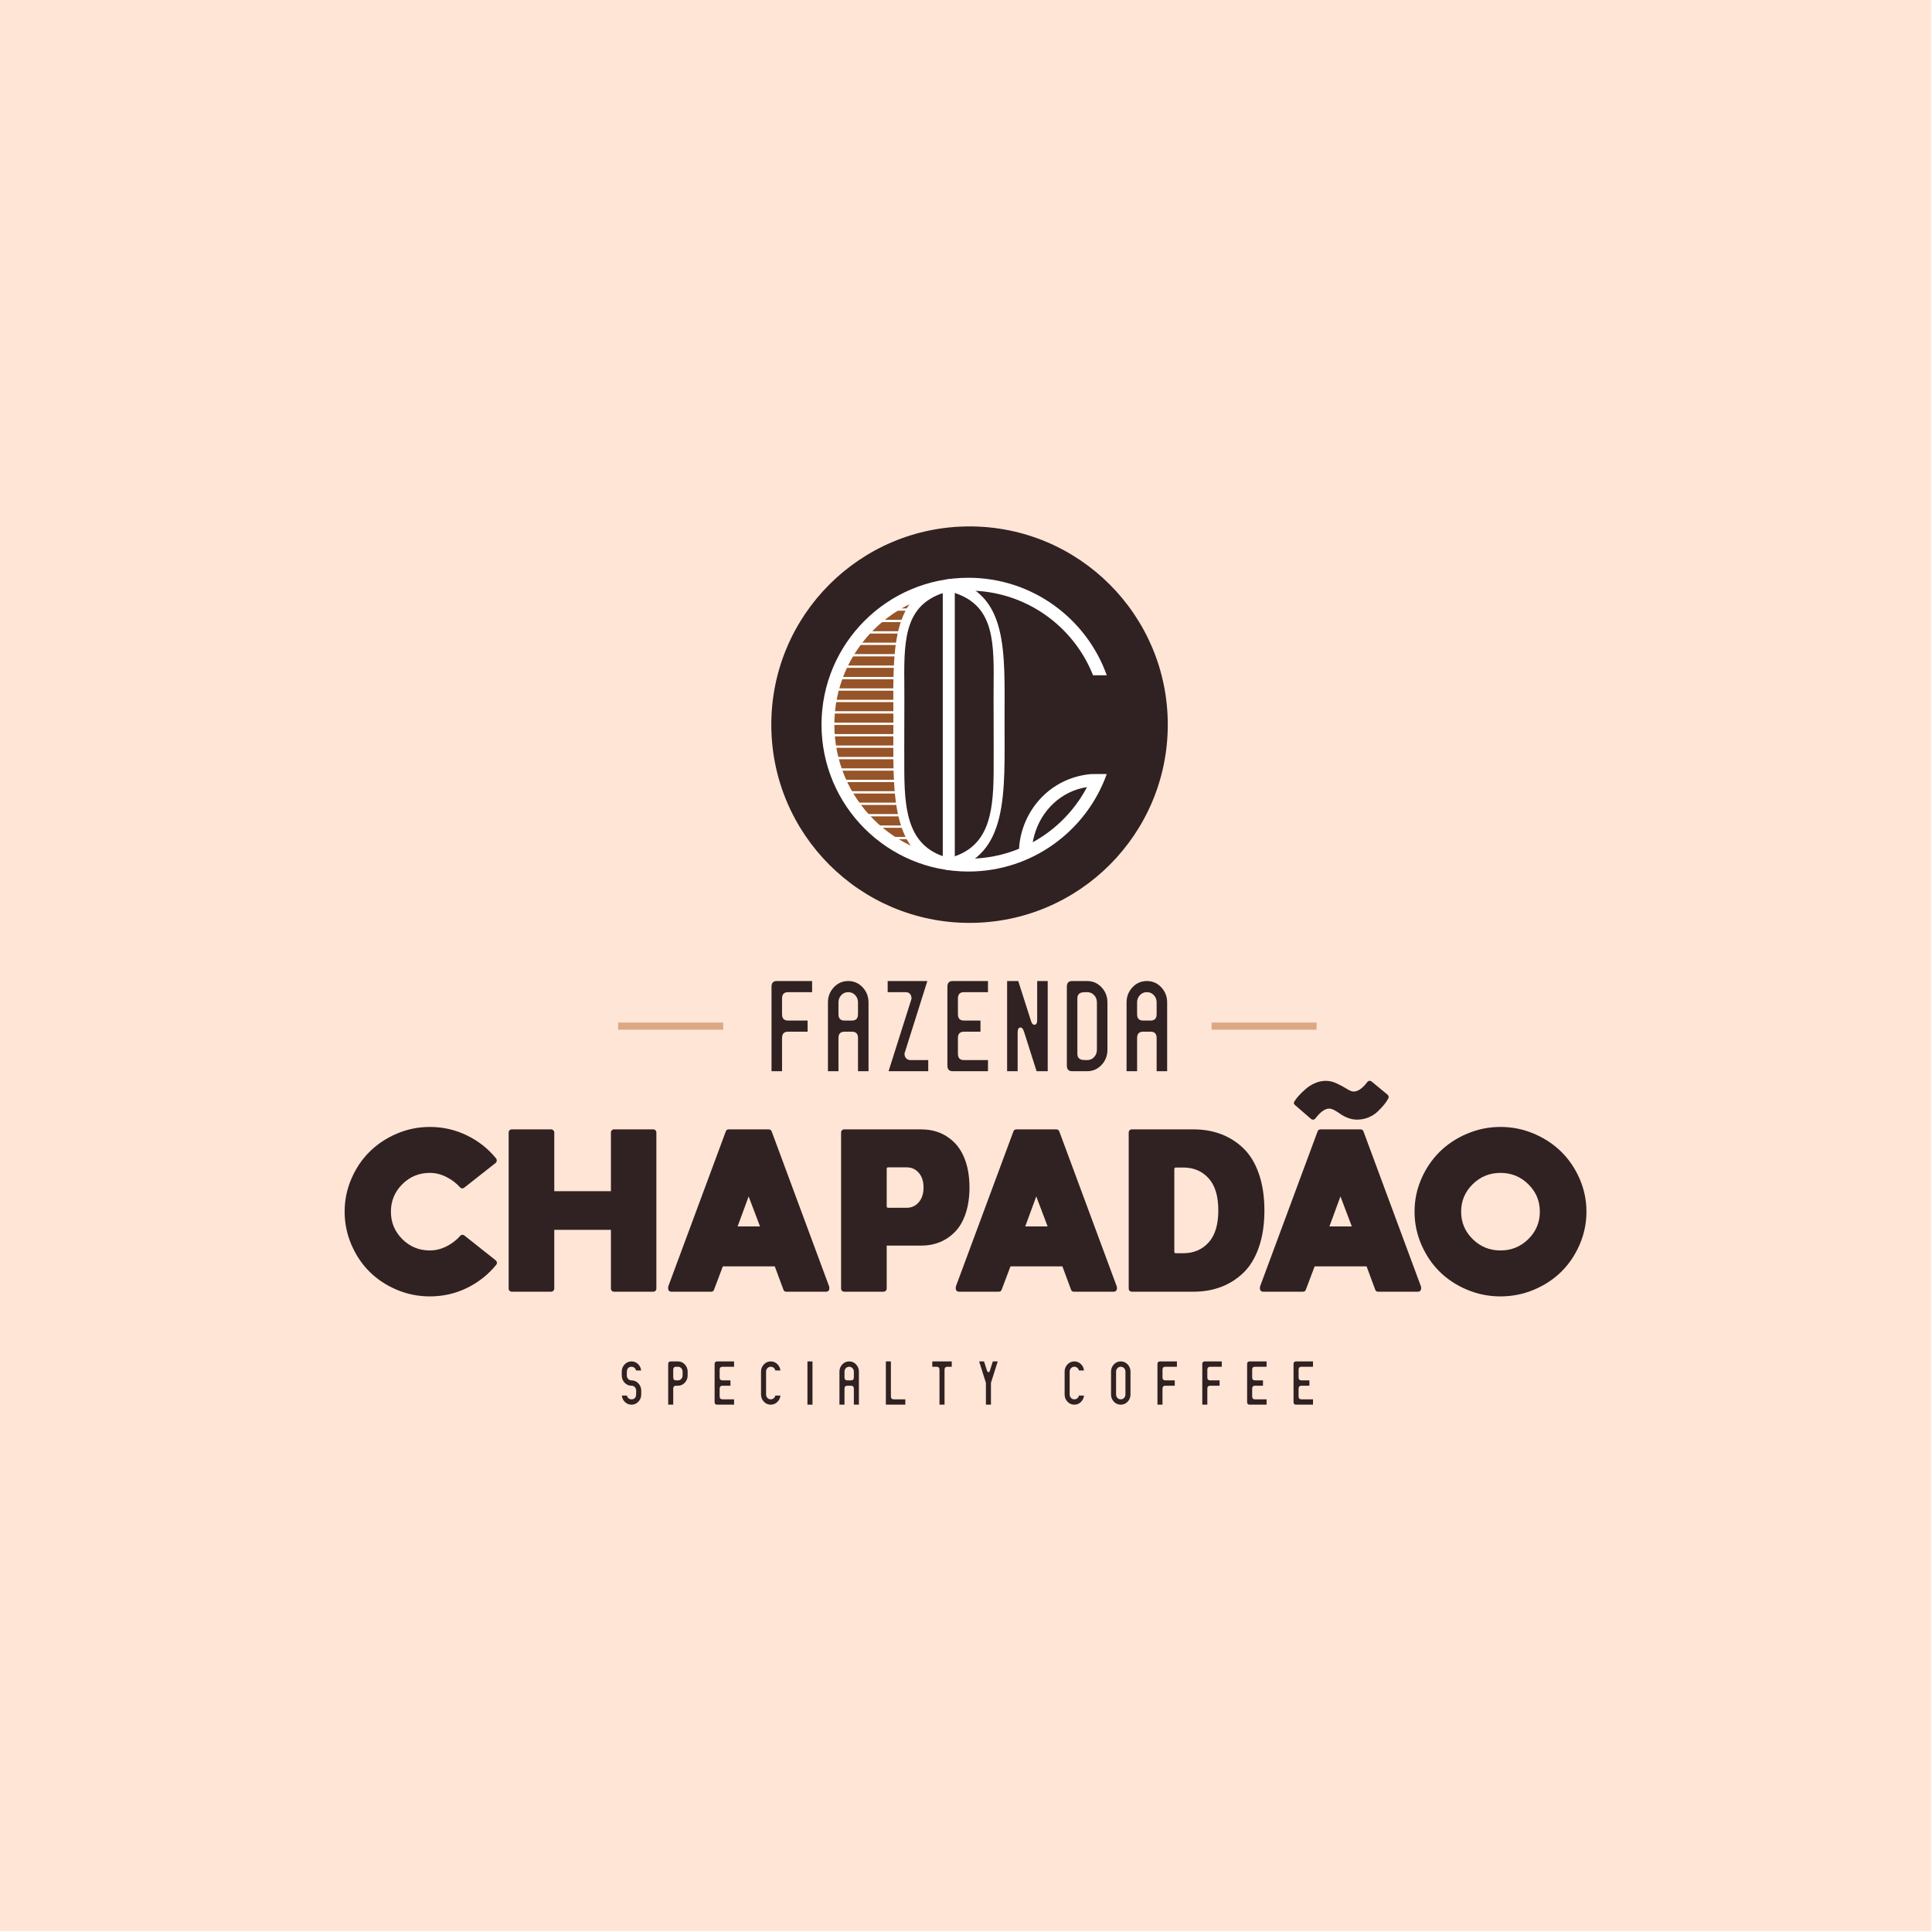
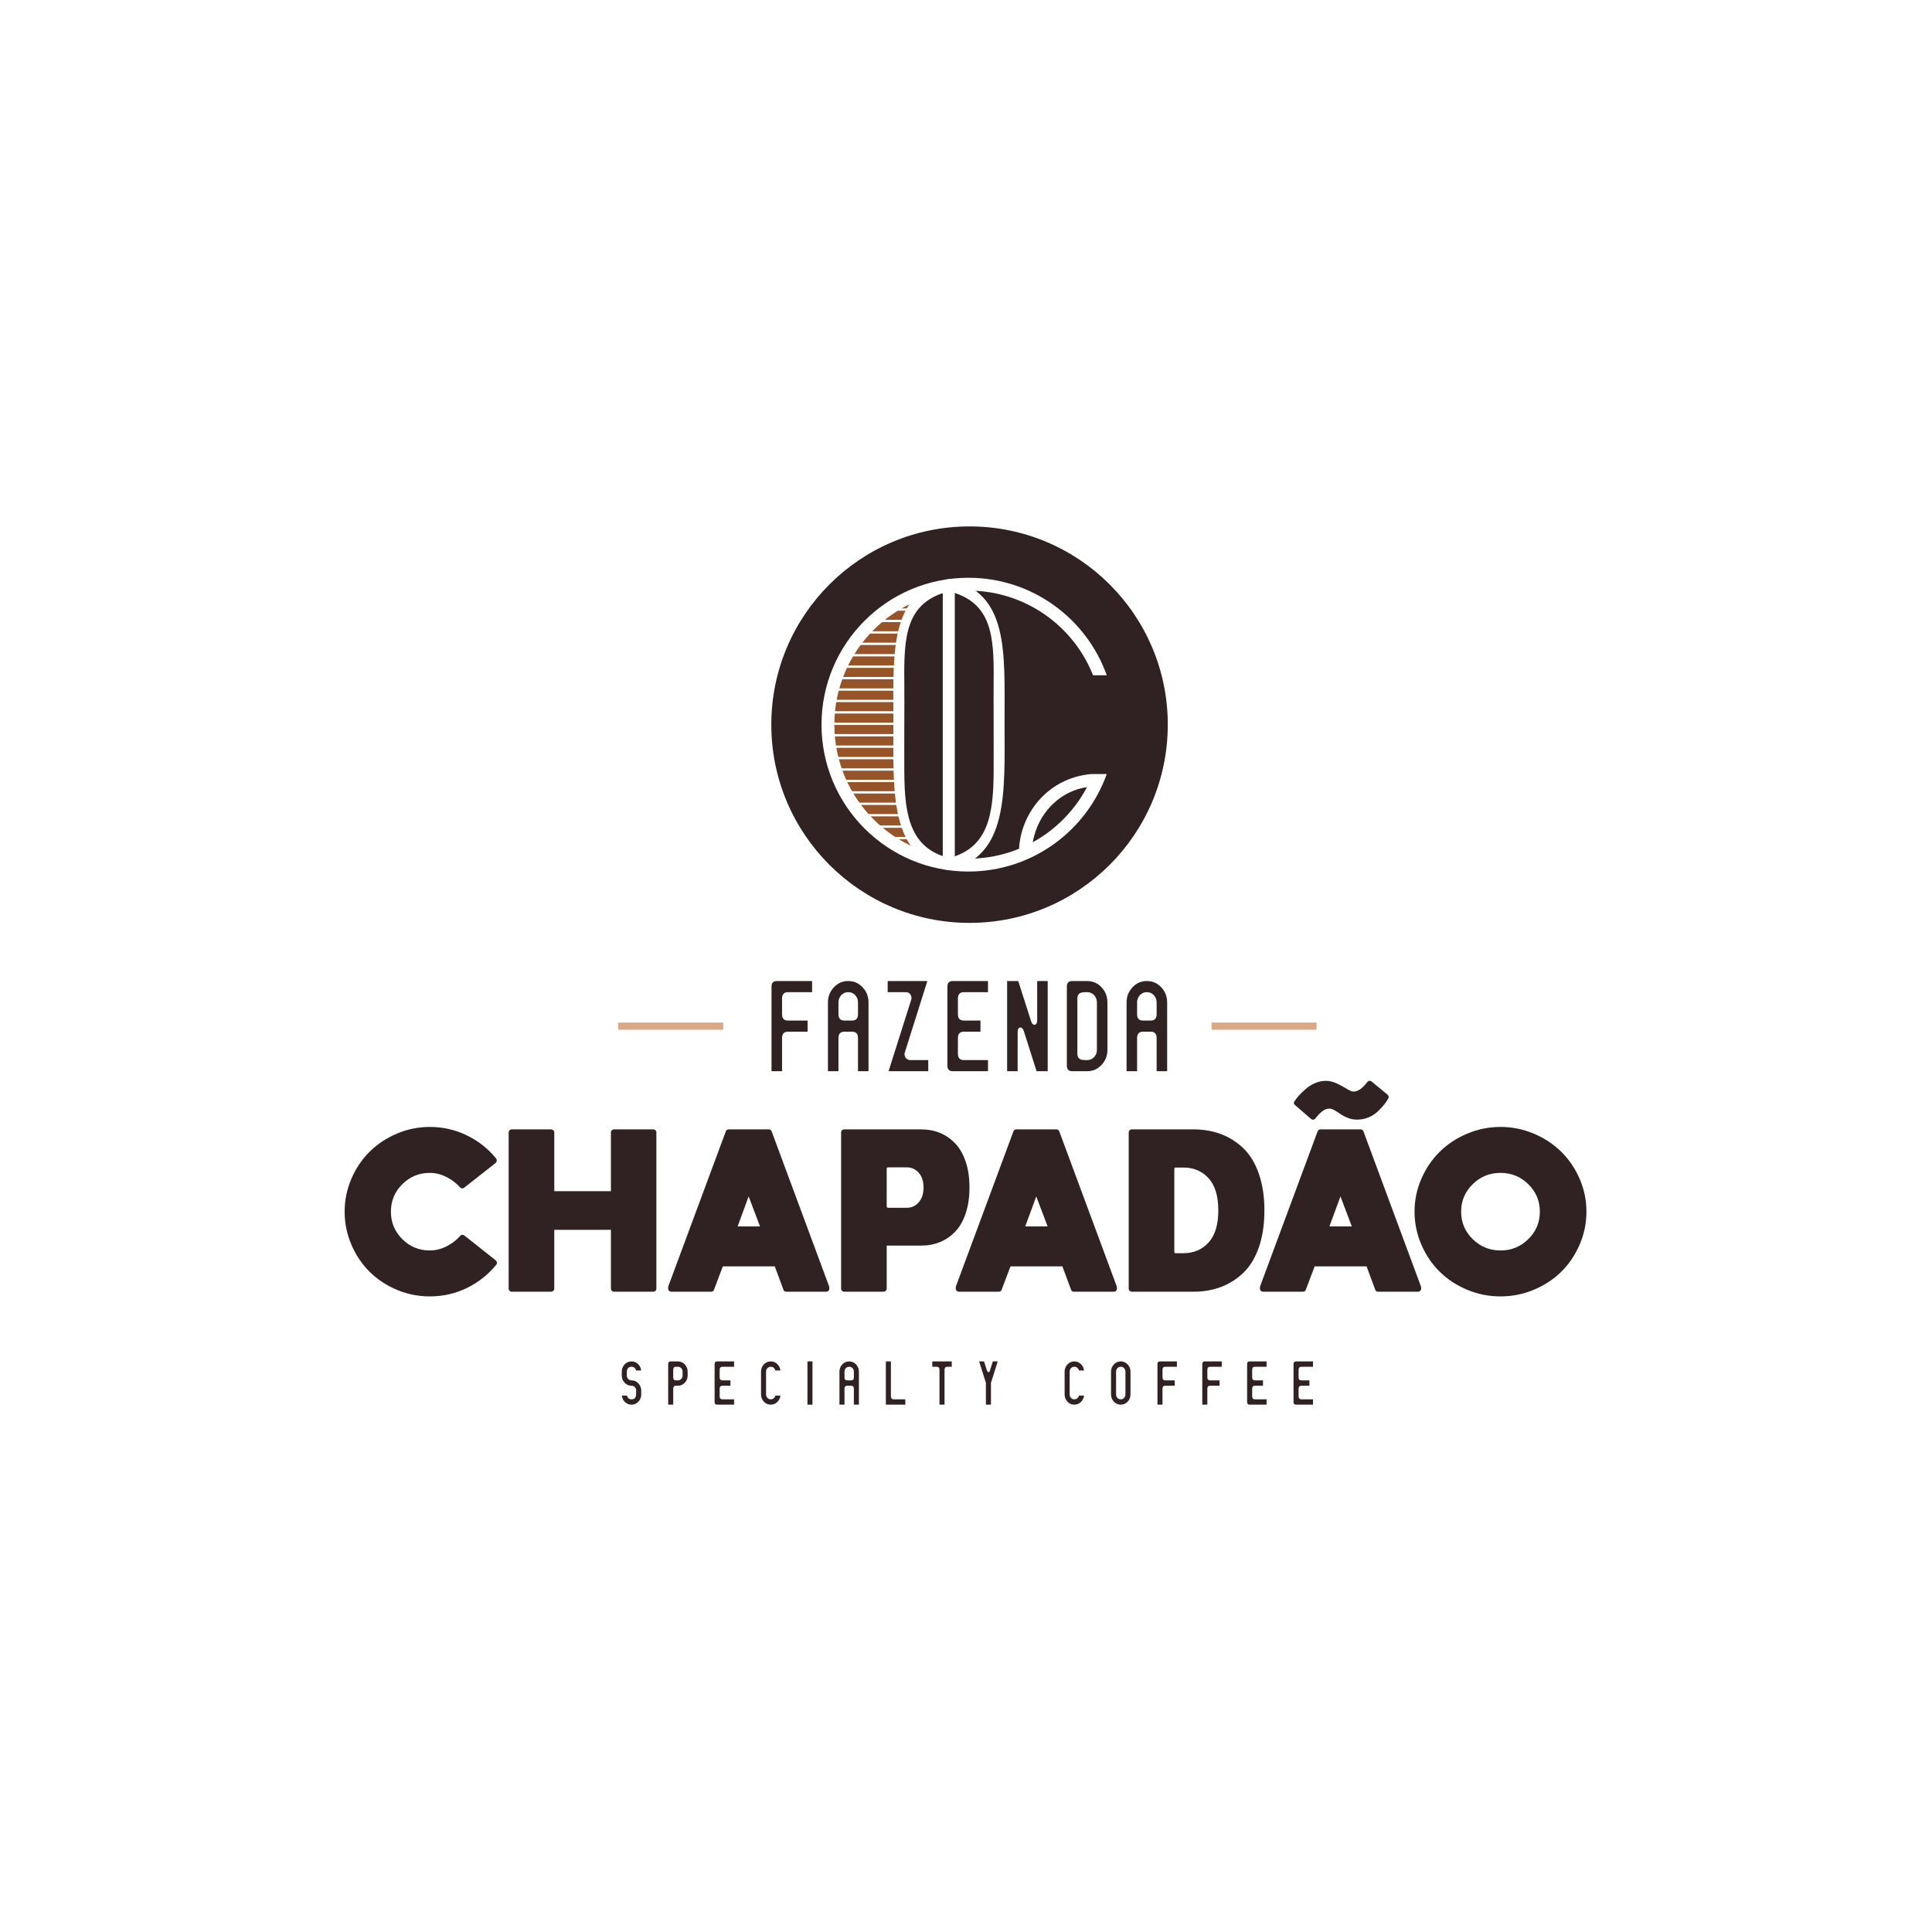
<svg xmlns="http://www.w3.org/2000/svg" width="708.661" height="708.661" viewBox="0 0 708.661 708.661">
  <defs>
    <clipPath id="clip-0">
      <path clip-rule="nonzero" d="M 0 0 L 708.324 0 L 708.324 708.324 L 0 708.324 Z M 0 0 " />
    </clipPath>
  </defs>
  <g clip-path="url(#clip-0)">
-     <path fill-rule="evenodd" fill="rgb(100%, 89.804%, 83.922%)" fill-opacity="1" d="M 0 0 L 708.324 0 L 708.324 708.324 L 0 708.324 Z M 0 0 " />
-   </g>
+ </g>
  <path fill-rule="evenodd" fill="rgb(18.968%, 12.95%, 13.325%)" fill-opacity="1" d="M 355.633 193.09 C 315.48 193.09 282.918 225.652 282.918 265.801 C 282.918 305.953 315.48 338.516 355.633 338.516 C 395.781 338.516 428.344 305.953 428.344 265.801 C 428.344 225.652 395.781 193.09 355.633 193.09 " />
  <path fill-rule="evenodd" fill="rgb(58.824%, 32.941%, 15.686%)" fill-opacity="1" d="M 348.086 212.391 C 326.066 217.484 303.965 239.664 303.965 265.492 C 303.965 291.32 326.066 314.121 348.086 319.211 C 348.086 188.566 348.086 234.691 348.086 319.211 C 339.102 311.965 329.387 307.07 330.855 292.23 C 331.562 285.043 329.449 272.977 329.449 265.914 C 329.449 255.828 331.055 245.93 330.695 235.73 C 330.297 224.461 337.25 220.09 348.086 212.391 " />
  <path fill-rule="evenodd" fill="rgb(100%, 100%, 100%)" fill-opacity="1" d="M 355.207 211.926 C 325.457 211.926 301.332 236.051 301.332 265.801 C 301.332 295.555 325.457 319.68 355.207 319.68 C 378.602 319.68 398.516 304.758 405.961 283.918 L 405.941 283.918 C 404.512 283.918 403.148 283.91 401.852 283.918 C 400.801 283.926 400.105 283.898 398.633 284.109 C 391.875 285.082 386.293 288.164 382.137 292.41 C 377.254 297.406 374.348 304.008 373.832 310.684 C 373.816 310.902 373.801 311.117 373.789 311.332 C 368.055 313.676 361.785 314.969 355.207 314.969 C 328.059 314.969 306.043 292.953 306.043 265.801 C 306.043 238.652 328.059 216.637 355.207 216.637 C 375.961 216.637 393.715 229.5 400.93 247.688 L 405.961 247.688 C 398.516 226.844 378.602 211.926 355.207 211.926 Z M 398.715 288.719 C 397.965 290.141 397.148 291.52 396.266 292.852 C 391.871 299.508 385.906 305.031 378.891 308.895 C 378.867 308.91 378.84 308.926 378.812 308.938 C 378.965 308.086 379.152 307.25 379.379 306.434 C 381.867 297.355 389.176 290.148 398.707 288.719 Z M 398.715 288.719 " />
  <path fill-rule="evenodd" fill="rgb(100%, 100%, 100%)" fill-opacity="1" d="M 348.086 212.391 C 326.066 217.484 327.695 238.953 327.695 264.781 C 327.695 290.609 326.066 314.121 348.086 319.211 L 348.086 314.727 C 333.805 311.09 331.828 299.004 331.703 283.555 C 331.66 277.742 331.703 271.133 331.703 264.781 C 331.703 260.125 331.758 254.414 331.703 250.133 C 331.496 233.062 332.371 220.879 348.086 216.875 Z M 348.086 212.391 " />
  <path fill-rule="evenodd" fill="rgb(100%, 100%, 100%)" fill-opacity="1" d="M 348.086 212.391 C 370.102 217.484 368.473 238.953 368.473 264.781 C 368.473 290.609 370.102 314.121 348.086 319.211 L 348.086 314.727 C 362.367 311.09 364.344 299.004 364.465 283.555 C 364.512 277.742 364.465 271.133 364.465 264.781 C 364.465 260.125 364.414 254.414 364.465 250.133 C 364.672 233.062 363.797 220.879 348.086 216.875 Z M 348.086 212.391 " />
  <path fill-rule="evenodd" fill="rgb(100%, 100%, 100%)" fill-opacity="1" d="M 345.809 214.121 L 350.219 214.121 L 350.219 317.086 L 345.809 317.086 Z M 345.809 214.121 " />
  <path fill-rule="evenodd" fill="rgb(100%, 100%, 100%)" fill-opacity="1" d="M 324.055 223.156 L 333.25 223.156 L 333.25 224.004 L 324.055 224.004 Z M 324.055 223.156 " />
  <path fill-rule="evenodd" fill="rgb(100%, 100%, 100%)" fill-opacity="1" d="M 319.855 227.348 L 333.25 227.348 L 333.25 228.195 L 319.855 228.195 Z M 319.855 227.348 " />
  <path fill-rule="evenodd" fill="rgb(100%, 100%, 100%)" fill-opacity="1" d="M 314.762 231.539 L 330.695 231.539 L 330.695 232.387 L 314.762 232.387 Z M 314.762 231.539 " />
  <path fill-rule="evenodd" fill="rgb(100%, 100%, 100%)" fill-opacity="1" d="M 312.66 235.73 L 330.695 235.73 L 330.695 236.578 L 312.66 236.578 Z M 312.66 235.73 " />
  <path fill-rule="evenodd" fill="rgb(100%, 100%, 100%)" fill-opacity="1" d="M 310.113 239.922 L 330.695 239.922 L 330.695 240.77 L 310.113 240.77 Z M 310.113 239.922 " />
  <path fill-rule="evenodd" fill="rgb(100%, 100%, 100%)" fill-opacity="1" d="M 307.566 244.113 L 330.695 244.113 L 330.695 244.961 L 307.566 244.961 Z M 307.566 244.113 " />
  <path fill-rule="evenodd" fill="rgb(100%, 100%, 100%)" fill-opacity="1" d="M 306.684 248.305 L 330.695 248.305 L 330.695 249.152 L 306.684 249.152 Z M 306.684 248.305 " />
  <path fill-rule="evenodd" fill="rgb(100%, 100%, 100%)" fill-opacity="1" d="M 305.68 252.496 L 329.449 252.496 L 329.449 253.344 L 305.68 253.344 Z M 305.68 252.496 " />
  <path fill-rule="evenodd" fill="rgb(100%, 100%, 100%)" fill-opacity="1" d="M 303.965 256.688 L 329.449 256.688 L 329.449 257.531 L 303.965 257.531 Z M 303.965 256.688 " />
  <path fill-rule="evenodd" fill="rgb(100%, 100%, 100%)" fill-opacity="1" d="M 302.684 260.875 L 329.449 260.875 L 329.449 261.723 L 302.684 261.723 Z M 302.684 260.875 " />
  <path fill-rule="evenodd" fill="rgb(100%, 100%, 100%)" fill-opacity="1" d="M 303.965 265.066 L 329.449 265.066 L 329.449 265.914 L 303.965 265.914 Z M 303.965 265.066 " />
  <path fill-rule="evenodd" fill="rgb(100%, 100%, 100%)" fill-opacity="1" d="M 303.965 269.258 L 329.449 269.258 L 329.449 270.105 L 303.965 270.105 Z M 303.965 269.258 " />
  <path fill-rule="evenodd" fill="rgb(100%, 100%, 100%)" fill-opacity="1" d="M 303.965 273.449 L 329.449 273.449 L 329.449 274.297 L 303.965 274.297 Z M 303.965 273.449 " />
  <path fill-rule="evenodd" fill="rgb(100%, 100%, 100%)" fill-opacity="1" d="M 303.965 277.641 L 329.449 277.641 L 329.449 278.488 L 303.965 278.488 Z M 303.965 277.641 " />
  <path fill-rule="evenodd" fill="rgb(100%, 100%, 100%)" fill-opacity="1" d="M 305.918 281.832 L 329.449 281.832 L 329.449 282.68 L 305.918 282.68 Z M 305.918 281.832 " />
  <path fill-rule="evenodd" fill="rgb(100%, 100%, 100%)" fill-opacity="1" d="M 305.918 286.023 L 329.449 286.023 L 329.449 286.871 L 305.918 286.871 Z M 305.918 286.023 " />
  <path fill-rule="evenodd" fill="rgb(100%, 100%, 100%)" fill-opacity="1" d="M 309.215 290.215 L 329.449 290.215 L 329.449 291.062 L 309.215 291.062 Z M 309.215 290.215 " />
  <path fill-rule="evenodd" fill="rgb(100%, 100%, 100%)" fill-opacity="1" d="M 312.812 294.406 L 330.648 294.406 L 330.648 295.254 L 312.812 295.254 Z M 312.812 294.406 " />
  <path fill-rule="evenodd" fill="rgb(100%, 100%, 100%)" fill-opacity="1" d="M 315.215 298.598 L 330.648 298.598 L 330.648 299.445 L 315.215 299.445 Z M 315.215 298.598 " />
  <path fill-rule="evenodd" fill="rgb(100%, 100%, 100%)" fill-opacity="1" d="M 319.559 302.789 L 333.25 302.789 L 333.25 303.637 L 319.559 303.637 Z M 319.559 302.789 " />
  <path fill-rule="evenodd" fill="rgb(100%, 100%, 100%)" fill-opacity="1" d="M 324.203 306.98 L 333.25 306.98 L 333.25 307.824 L 324.203 307.824 Z M 324.203 306.98 " />
  <path fill-rule="nonzero" fill="rgb(18.968%, 12.95%, 13.325%)" fill-opacity="1" d="M 289.059 363.926 C 287.59 363.926 286.855 364.699 286.855 366.242 L 286.855 372.031 C 286.855 373.574 287.59 374.344 289.059 374.344 L 296.227 374.344 L 296.227 378.426 L 289.059 378.426 C 287.59 378.426 286.855 379.195 286.855 380.738 L 286.855 392.922 L 282.996 392.922 L 282.996 361.887 C 282.996 360.527 283.641 359.848 284.926 359.848 L 297.879 359.848 L 297.879 363.926 Z M 289.059 363.926 " />
  <path fill-rule="nonzero" fill="rgb(18.968%, 12.95%, 13.325%)" fill-opacity="1" d="M 314.715 392.922 L 314.715 380.738 C 314.715 379.195 313.98 378.426 312.512 378.426 L 309.754 378.426 C 308.285 378.426 307.551 379.195 307.551 380.738 L 307.551 392.922 L 303.691 392.922 L 303.691 367.676 C 303.691 365.543 304.406 363.707 305.84 362.16 C 307.273 360.617 309.039 359.848 311.133 359.848 C 313.227 359.848 314.992 360.617 316.426 362.16 C 317.859 363.707 318.574 365.543 318.574 367.676 L 318.574 392.922 Z M 314.715 367.676 C 314.715 366.645 314.375 365.762 313.695 365.027 C 313.016 364.293 312.164 363.926 311.133 363.926 C 310.105 363.926 309.25 364.293 308.57 365.027 C 307.891 365.762 307.551 366.645 307.551 367.676 L 307.551 372.031 C 307.551 373.574 308.285 374.344 309.754 374.344 L 312.512 374.344 C 313.98 374.344 314.715 373.574 314.715 372.031 Z M 314.715 367.676 " />
  <path fill-rule="nonzero" fill="rgb(18.968%, 12.95%, 13.325%)" fill-opacity="1" d="M 325.93 392.922 L 334.363 366.297 C 334.289 364.715 333.555 363.926 332.16 363.926 L 325.598 363.926 L 325.598 359.848 L 340.152 359.848 L 331.773 386.418 C 331.773 387.777 332.398 388.586 333.648 388.844 L 340.484 388.844 L 340.484 392.922 Z M 325.93 392.922 " />
  <path fill-rule="nonzero" fill="rgb(18.968%, 12.95%, 13.325%)" fill-opacity="1" d="M 349.438 392.922 C 348.148 392.922 347.508 392.242 347.508 390.883 L 347.508 361.887 C 347.508 360.527 348.148 359.848 349.438 359.848 L 362.391 359.848 L 362.391 363.926 L 353.57 363.926 C 352.102 363.926 351.367 364.699 351.367 366.242 L 351.367 372.031 C 351.367 373.574 352.102 374.344 353.57 374.344 L 359.637 374.344 L 359.637 378.426 L 353.57 378.426 C 352.102 378.426 351.367 379.195 351.367 380.738 L 351.367 386.527 C 351.367 388.074 352.102 388.844 353.57 388.844 L 362.391 388.844 L 362.391 392.922 Z M 349.438 392.922 " />
  <path fill-rule="nonzero" fill="rgb(18.968%, 12.95%, 13.325%)" fill-opacity="1" d="M 380.219 392.922 L 375.645 378.535 C 375.312 377.434 374.871 376.883 374.32 376.883 C 373.621 376.883 373.273 377.504 373.273 378.754 L 373.273 392.922 L 369.414 392.922 L 369.414 359.848 L 373.496 359.848 L 378.18 374.512 C 378.473 375.43 378.879 375.891 379.395 375.891 C 380.09 375.891 380.441 375.301 380.441 374.125 L 380.441 359.848 L 384.301 359.848 L 384.301 392.922 Z M 380.219 392.922 " />
  <path fill-rule="nonzero" fill="rgb(18.968%, 12.95%, 13.325%)" fill-opacity="1" d="M 398.766 392.922 L 393.254 392.922 C 391.965 392.922 391.324 392.242 391.324 390.883 L 391.324 361.887 C 391.324 360.527 391.965 359.848 393.254 359.848 L 398.766 359.848 C 400.859 359.848 402.625 360.617 404.059 362.16 C 405.492 363.707 406.207 365.543 406.207 367.676 L 406.207 385.094 C 406.207 387.227 405.492 389.066 404.059 390.609 C 402.625 392.152 400.859 392.922 398.766 392.922 Z M 402.348 367.676 C 402.348 366.645 402.008 365.762 401.328 365.027 C 400.648 364.293 399.793 363.926 398.766 363.926 C 397.848 363.926 397.203 363.961 396.836 364.035 C 395.734 364.293 395.18 365.027 395.18 366.242 L 395.18 386.527 C 395.18 387.742 395.734 388.477 396.836 388.734 C 397.203 388.809 397.848 388.844 398.766 388.844 C 399.793 388.844 400.648 388.477 401.328 387.742 C 402.008 387.008 402.348 386.125 402.348 385.094 Z M 402.348 367.676 " />
  <path fill-rule="nonzero" fill="rgb(18.968%, 12.95%, 13.325%)" fill-opacity="1" d="M 424.258 392.922 L 424.258 380.738 C 424.258 379.195 423.52 378.426 422.051 378.426 L 419.293 378.426 C 417.824 378.426 417.09 379.195 417.09 380.738 L 417.09 392.922 L 413.23 392.922 L 413.23 367.676 C 413.23 365.543 413.945 363.707 415.379 362.16 C 416.812 360.617 418.578 359.848 420.672 359.848 C 422.77 359.848 424.531 360.617 425.965 362.16 C 427.398 363.707 428.113 365.543 428.113 367.676 L 428.113 392.922 Z M 424.258 367.676 C 424.258 366.645 423.918 365.762 423.234 365.027 C 422.555 364.293 421.703 363.926 420.672 363.926 C 419.645 363.926 418.789 364.293 418.109 365.027 C 417.43 365.762 417.09 366.645 417.09 367.676 L 417.09 372.031 C 417.09 373.574 417.824 374.344 419.293 374.344 L 422.051 374.344 C 423.52 374.344 424.258 373.574 424.258 372.031 Z M 424.258 367.676 " />
  <path fill-rule="nonzero" fill="rgb(18.968%, 12.95%, 13.325%)" fill-opacity="1" d="M 231.633 515.234 C 230.699 515.234 229.898 514.906 229.227 514.254 C 228.559 513.602 228.18 512.82 228.09 511.902 L 229.969 511.902 C 230.039 512.309 230.234 512.637 230.551 512.895 C 230.867 513.148 231.23 513.277 231.633 513.277 C 232.516 513.277 233.062 512.855 233.273 512.008 C 233.324 511.742 233.352 511.102 233.352 510.078 C 233.352 509.586 233.191 509.16 232.863 508.809 C 232.539 508.457 232.129 508.281 231.633 508.281 C 230.629 508.281 229.785 507.91 229.098 507.172 C 228.41 506.43 228.066 505.547 228.066 504.527 L 228.066 503.125 C 228.066 502.102 228.41 501.223 229.098 500.48 C 229.785 499.742 230.629 499.371 231.633 499.371 C 232.566 499.371 233.371 499.695 234.039 500.348 C 234.711 501 235.09 501.785 235.176 502.703 L 233.301 502.703 C 233.23 502.297 233.035 501.965 232.719 501.711 C 232.402 501.453 232.039 501.328 231.633 501.328 C 230.77 501.328 230.223 501.75 229.996 502.598 C 229.941 502.844 229.914 503.484 229.914 504.527 C 229.914 505.02 230.078 505.441 230.406 505.797 C 230.73 506.148 231.141 506.324 231.633 506.324 C 232.641 506.324 233.484 506.695 234.172 507.434 C 234.859 508.176 235.203 509.055 235.203 510.078 L 235.203 511.48 C 235.203 512.5 234.859 513.383 234.172 514.125 C 233.484 514.863 232.641 515.234 231.633 515.234 " />
  <path fill-rule="nonzero" fill="rgb(18.968%, 12.95%, 13.325%)" fill-opacity="1" d="M 248.66 508.281 L 248 508.281 C 247.293 508.281 246.941 508.648 246.941 509.391 L 246.941 515.234 L 245.09 515.234 L 245.09 500.348 C 245.09 499.695 245.398 499.371 246.016 499.371 L 248.66 499.371 C 249.664 499.371 250.512 499.742 251.199 500.48 C 251.887 501.223 252.23 502.102 252.23 503.125 L 252.23 504.527 C 252.23 505.547 251.887 506.43 251.199 507.172 C 250.512 507.91 249.664 508.281 248.66 508.281 Z M 250.379 503.125 C 250.379 502.633 250.215 502.207 249.891 501.855 C 249.562 501.504 249.152 501.328 248.66 501.328 L 248 501.328 C 247.293 501.328 246.941 501.695 246.941 502.438 L 246.941 505.215 C 246.941 505.953 247.293 506.324 248 506.324 L 248.66 506.324 C 249.152 506.324 249.562 506.148 249.891 505.797 C 250.215 505.441 250.379 505.02 250.379 504.527 Z M 250.379 503.125 " />
  <path fill-rule="nonzero" fill="rgb(18.968%, 12.95%, 13.325%)" fill-opacity="1" d="M 263.043 515.234 C 262.426 515.234 262.117 514.906 262.117 514.254 L 262.117 500.348 C 262.117 499.695 262.426 499.371 263.043 499.371 L 269.258 499.371 L 269.258 501.328 L 265.027 501.328 C 264.32 501.328 263.969 501.695 263.969 502.438 L 263.969 505.215 C 263.969 505.953 264.32 506.324 265.027 506.324 L 267.934 506.324 L 267.934 508.281 L 265.027 508.281 C 264.32 508.281 263.969 508.648 263.969 509.391 L 263.969 512.168 C 263.969 512.906 264.32 513.277 265.027 513.277 L 269.258 513.277 L 269.258 515.234 Z M 263.043 515.234 " />
  <path fill-rule="nonzero" fill="rgb(18.968%, 12.95%, 13.325%)" fill-opacity="1" d="M 282.715 515.234 C 281.707 515.234 280.863 514.863 280.176 514.125 C 279.488 513.383 279.145 512.5 279.145 511.48 L 279.145 503.125 C 279.145 502.102 279.488 501.223 280.176 500.48 C 280.863 499.742 281.707 499.371 282.715 499.371 C 283.648 499.371 284.449 499.695 285.117 500.348 C 285.789 501 286.168 501.785 286.258 502.703 L 284.379 502.703 C 284.309 502.297 284.113 501.965 283.797 501.711 C 283.48 501.453 283.117 501.328 282.715 501.328 C 282.219 501.328 281.809 501.504 281.484 501.855 C 281.156 502.207 280.996 502.633 280.996 503.125 L 280.996 511.48 C 280.996 511.973 281.156 512.395 281.484 512.75 C 281.809 513.102 282.219 513.277 282.715 513.277 C 283.117 513.277 283.48 513.148 283.797 512.895 C 284.113 512.637 284.309 512.309 284.379 511.902 L 286.258 511.902 C 286.168 512.82 285.789 513.602 285.117 514.254 C 284.449 514.906 283.648 515.234 282.715 515.234 " />
  <path fill-rule="nonzero" fill="rgb(18.968%, 12.95%, 13.325%)" fill-opacity="1" d="M 296.172 515.234 L 296.172 499.371 L 298.02 499.371 L 298.02 515.234 Z M 296.172 515.234 " />
  <path fill-rule="nonzero" fill="rgb(18.968%, 12.95%, 13.325%)" fill-opacity="1" d="M 313.195 515.234 L 313.195 509.391 C 313.195 508.648 312.844 508.281 312.141 508.281 L 310.816 508.281 C 310.113 508.281 309.762 508.648 309.762 509.391 L 309.762 515.234 L 307.91 515.234 L 307.91 503.125 C 307.91 502.102 308.254 501.223 308.941 500.48 C 309.629 499.742 310.473 499.371 311.477 499.371 C 312.484 499.371 313.328 499.742 314.016 500.48 C 314.703 501.223 315.047 502.102 315.047 503.125 L 315.047 515.234 Z M 313.195 503.125 C 313.195 502.633 313.035 502.207 312.707 501.855 C 312.383 501.504 311.973 501.328 311.477 501.328 C 310.984 501.328 310.574 501.504 310.25 501.855 C 309.922 502.207 309.762 502.633 309.762 503.125 L 309.762 505.215 C 309.762 505.953 310.113 506.324 310.816 506.324 L 312.141 506.324 C 312.844 506.324 313.195 505.953 313.195 505.215 Z M 313.195 503.125 " />
  <path fill-rule="nonzero" fill="rgb(18.968%, 12.95%, 13.325%)" fill-opacity="1" d="M 324.934 515.234 L 324.934 499.371 L 326.785 499.371 L 326.785 512.168 C 326.785 512.906 327.141 513.277 327.844 513.277 L 332.074 513.277 L 332.074 515.234 Z M 324.934 515.234 " />
  <path fill-rule="nonzero" fill="rgb(18.968%, 12.95%, 13.325%)" fill-opacity="1" d="M 347.516 501.328 C 346.809 501.328 346.457 501.695 346.457 502.438 L 346.457 515.234 L 344.605 515.234 L 344.605 502.438 C 344.605 501.695 344.254 501.328 343.547 501.328 L 341.961 501.328 L 341.961 499.371 L 349.102 499.371 L 349.102 501.328 Z M 347.516 501.328 " />
  <path fill-rule="nonzero" fill="rgb(18.968%, 12.95%, 13.325%)" fill-opacity="1" d="M 363.484 507.223 L 363.484 515.234 L 361.633 515.234 L 361.633 507.223 L 359.148 499.371 L 360.945 499.371 L 362.082 502.914 C 362.203 503.176 362.371 503.309 362.582 503.309 C 362.812 503.309 362.973 503.16 363.059 502.859 L 364.172 499.371 L 365.969 499.371 Z M 363.484 507.223 " />
  <path fill-rule="nonzero" fill="rgb(18.968%, 12.95%, 13.325%)" fill-opacity="1" d="M 394.07 515.234 C 393.066 515.234 392.223 514.863 391.535 514.125 C 390.848 513.383 390.504 512.5 390.504 511.48 L 390.504 503.125 C 390.504 502.102 390.848 501.223 391.535 500.48 C 392.223 499.742 393.066 499.371 394.07 499.371 C 395.008 499.371 395.809 499.695 396.477 500.348 C 397.148 501 397.527 501.785 397.613 502.703 L 395.738 502.703 C 395.668 502.297 395.473 501.965 395.156 501.711 C 394.84 501.453 394.477 501.328 394.07 501.328 C 393.578 501.328 393.168 501.504 392.844 501.855 C 392.516 502.207 392.355 502.633 392.355 503.125 L 392.355 511.48 C 392.355 511.973 392.516 512.395 392.844 512.75 C 393.168 513.102 393.578 513.277 394.07 513.277 C 394.477 513.277 394.84 513.148 395.156 512.895 C 395.473 512.637 395.668 512.309 395.738 511.902 L 397.613 511.902 C 397.527 512.82 397.148 513.602 396.477 514.254 C 395.809 514.906 395.008 515.234 394.07 515.234 " />
  <path fill-rule="nonzero" fill="rgb(18.968%, 12.95%, 13.325%)" fill-opacity="1" d="M 411.098 515.234 C 410.094 515.234 409.246 514.863 408.559 514.125 C 407.871 513.383 407.531 512.5 407.531 511.48 L 407.531 503.125 C 407.531 502.102 407.871 501.223 408.559 500.48 C 409.246 499.742 410.094 499.371 411.098 499.371 C 412.102 499.371 412.949 499.742 413.637 500.48 C 414.324 501.223 414.668 502.102 414.668 503.125 L 414.668 511.48 C 414.668 512.5 414.324 513.383 413.637 514.125 C 412.949 514.863 412.102 515.234 411.098 515.234 Z M 412.816 503.125 C 412.816 502.633 412.652 502.207 412.328 501.855 C 412 501.504 411.594 501.328 411.098 501.328 C 410.605 501.328 410.195 501.504 409.867 501.855 C 409.543 502.207 409.379 502.633 409.379 503.125 L 409.379 511.48 C 409.379 511.973 409.543 512.395 409.867 512.75 C 410.195 513.102 410.605 513.277 411.098 513.277 C 411.594 513.277 412 513.102 412.328 512.75 C 412.652 512.395 412.816 511.973 412.816 511.48 Z M 412.816 503.125 " />
  <path fill-rule="nonzero" fill="rgb(18.968%, 12.95%, 13.325%)" fill-opacity="1" d="M 427.465 501.328 C 426.758 501.328 426.406 501.695 426.406 502.438 L 426.406 505.215 C 426.406 505.953 426.758 506.324 427.465 506.324 L 430.902 506.324 L 430.902 508.281 L 427.465 508.281 C 426.758 508.281 426.406 508.648 426.406 509.391 L 426.406 515.234 L 424.555 515.234 L 424.555 500.348 C 424.555 499.695 424.863 499.371 425.48 499.371 L 431.695 499.371 L 431.695 501.328 Z M 427.465 501.328 " />
  <path fill-rule="nonzero" fill="rgb(18.968%, 12.95%, 13.325%)" fill-opacity="1" d="M 443.91 501.328 C 443.203 501.328 442.852 501.695 442.852 502.438 L 442.852 505.215 C 442.852 505.953 443.203 506.324 443.91 506.324 L 447.344 506.324 L 447.344 508.281 L 443.91 508.281 C 443.203 508.281 442.852 508.648 442.852 509.391 L 442.852 515.234 L 441 515.234 L 441 500.348 C 441 499.695 441.309 499.371 441.926 499.371 L 448.141 499.371 L 448.141 501.328 Z M 443.91 501.328 " />
  <path fill-rule="nonzero" fill="rgb(18.968%, 12.95%, 13.325%)" fill-opacity="1" d="M 458.371 515.234 C 457.754 515.234 457.445 514.906 457.445 514.254 L 457.445 500.348 C 457.445 499.695 457.754 499.371 458.371 499.371 L 464.582 499.371 L 464.582 501.328 L 460.352 501.328 C 459.648 501.328 459.297 501.695 459.297 502.438 L 459.297 505.215 C 459.297 505.953 459.648 506.324 460.352 506.324 L 463.262 506.324 L 463.262 508.281 L 460.352 508.281 C 459.648 508.281 459.297 508.648 459.297 509.391 L 459.297 512.168 C 459.297 512.906 459.648 513.277 460.352 513.277 L 464.582 513.277 L 464.582 515.234 Z M 458.371 515.234 " />
  <path fill-rule="nonzero" fill="rgb(18.968%, 12.95%, 13.325%)" fill-opacity="1" d="M 475.398 515.234 C 474.781 515.234 474.473 514.906 474.473 514.254 L 474.473 500.348 C 474.473 499.695 474.781 499.371 475.398 499.371 L 481.609 499.371 L 481.609 501.328 L 477.379 501.328 C 476.676 501.328 476.324 501.695 476.324 502.438 L 476.324 505.215 C 476.324 505.953 476.676 506.324 477.379 506.324 L 480.289 506.324 L 480.289 508.281 L 477.379 508.281 C 476.676 508.281 476.324 508.648 476.324 509.391 L 476.324 512.168 C 476.324 512.906 476.676 513.277 477.379 513.277 L 481.609 513.277 L 481.609 515.234 Z M 475.398 515.234 " />
  <path fill-rule="nonzero" fill="rgb(18.968%, 12.95%, 13.325%)" fill-opacity="1" d="M 170.352 453.195 L 181.844 462.305 C 182.082 462.504 182.219 462.762 182.262 463.078 C 182.301 463.395 182.219 463.676 182.023 463.914 C 179.086 467.523 175.504 470.363 171.277 472.426 C 167.047 474.492 162.512 475.523 157.672 475.523 C 153.426 475.523 149.375 474.707 145.527 473.082 C 141.676 471.453 138.352 469.25 135.555 466.473 C 132.754 463.695 130.531 460.379 128.883 456.531 C 127.238 452.68 126.414 448.652 126.414 444.445 C 126.414 440.234 127.238 436.219 128.883 432.387 C 130.531 428.555 132.754 425.254 135.555 422.473 C 138.352 419.695 141.676 417.484 145.527 415.836 C 149.375 414.188 153.426 413.363 157.672 413.363 C 162.473 413.363 167 414.398 171.246 416.461 C 175.492 418.523 179.066 421.344 181.961 424.914 C 182.16 425.191 182.242 425.492 182.199 425.809 C 182.16 426.125 182.023 426.383 181.785 426.582 L 170.293 435.633 C 170.055 435.832 169.789 435.918 169.488 435.898 C 169.191 435.879 168.945 435.75 168.746 435.512 C 167.355 433.965 165.68 432.695 163.715 431.703 C 161.75 430.711 159.734 430.215 157.672 430.215 C 153.703 430.215 150.328 431.602 147.551 434.383 C 144.77 437.16 143.383 440.516 143.383 444.445 C 143.383 448.371 144.77 451.727 147.551 454.504 C 150.328 457.285 153.703 458.672 157.672 458.672 C 159.734 458.672 161.758 458.176 163.746 457.184 C 165.73 456.191 167.414 454.902 168.805 453.316 C 169.004 453.078 169.25 452.949 169.551 452.926 C 169.848 452.906 170.113 452.996 170.352 453.195 " />
  <path fill-rule="nonzero" fill="rgb(18.968%, 12.95%, 13.325%)" fill-opacity="1" d="M 224.086 415.449 C 224.086 415.09 224.195 414.805 224.414 414.586 C 224.633 414.367 224.898 414.258 225.219 414.258 L 239.625 414.258 C 239.941 414.258 240.211 414.367 240.43 414.586 C 240.648 414.805 240.758 415.09 240.758 415.449 L 240.758 472.605 C 240.758 472.961 240.648 473.25 240.43 473.469 C 240.211 473.688 239.941 473.797 239.625 473.797 L 225.219 473.797 C 224.898 473.797 224.633 473.688 224.414 473.469 C 224.195 473.25 224.086 472.961 224.086 472.605 L 224.086 451.113 L 203.309 451.113 L 203.309 472.605 C 203.309 472.961 203.188 473.25 202.949 473.469 C 202.711 473.688 202.434 473.797 202.117 473.797 L 187.77 473.797 C 187.41 473.797 187.121 473.688 186.906 473.469 C 186.688 473.25 186.578 472.961 186.578 472.605 L 186.578 415.449 C 186.578 415.09 186.688 414.805 186.906 414.586 C 187.121 414.367 187.41 414.258 187.77 414.258 L 202.117 414.258 C 202.434 414.258 202.711 414.367 202.949 414.586 C 203.188 414.805 203.309 415.09 203.309 415.449 L 203.309 436.941 L 224.086 436.941 Z M 224.086 415.449 " />
  <path fill-rule="nonzero" fill="rgb(18.968%, 12.95%, 13.325%)" fill-opacity="1" d="M 281.988 414.258 C 282.504 414.258 282.859 414.516 283.059 415.031 L 304.137 471.891 C 304.176 472.008 304.195 472.129 304.195 472.246 L 304.195 472.664 C 304.195 472.98 304.086 473.25 303.867 473.469 C 303.648 473.688 303.379 473.797 303.062 473.797 L 288.418 473.797 C 287.859 473.797 287.504 473.539 287.344 473.023 L 284.191 464.508 L 265.137 464.508 L 261.922 473.023 C 261.762 473.539 261.406 473.797 260.852 473.797 L 246.266 473.797 C 245.906 473.797 245.617 473.688 245.402 473.469 C 245.184 473.25 245.074 472.98 245.074 472.664 L 245.074 472.246 C 245.074 472.129 245.094 471.988 245.133 471.832 L 266.211 415.031 C 266.406 414.516 266.766 414.258 267.281 414.258 Z M 270.555 449.859 L 278.773 449.859 L 274.605 438.848 Z M 270.555 449.859 " />
  <path fill-rule="nonzero" fill="rgb(18.968%, 12.95%, 13.325%)" fill-opacity="1" d="M 308.512 472.605 L 308.512 415.449 C 308.512 415.09 308.621 414.805 308.84 414.586 C 309.055 414.367 309.344 414.258 309.703 414.258 L 337.922 414.258 C 340.422 414.258 342.727 414.695 344.828 415.566 C 346.934 416.441 348.797 417.742 350.426 419.469 C 352.055 421.195 353.324 423.426 354.234 426.164 C 355.148 428.902 355.605 432.039 355.605 435.57 C 355.605 439.105 355.148 442.25 354.234 445.008 C 353.324 447.77 352.055 450 350.426 451.707 C 348.797 453.414 346.934 454.703 344.828 455.578 C 342.727 456.449 340.422 456.887 337.922 456.887 L 325.242 456.887 L 325.242 472.605 C 325.242 472.961 325.121 473.25 324.883 473.469 C 324.645 473.688 324.367 473.797 324.051 473.797 L 309.703 473.797 C 309.344 473.797 309.055 473.688 308.84 473.469 C 308.621 473.25 308.512 472.961 308.512 472.605 Z M 332.625 443.016 C 334.371 443.016 335.828 442.34 337 440.992 C 338.172 439.641 338.758 437.836 338.758 435.57 C 338.758 433.309 338.172 431.516 337 430.184 C 335.828 428.855 334.371 428.188 332.625 428.188 L 325.777 428.188 C 325.418 428.188 325.242 428.367 325.242 428.727 L 325.242 442.418 C 325.242 442.816 325.418 443.016 325.777 443.016 Z M 332.625 443.016 " />
  <path fill-rule="nonzero" fill="rgb(18.968%, 12.95%, 13.325%)" fill-opacity="1" d="M 387.488 414.258 C 388.004 414.258 388.363 414.516 388.559 415.031 L 409.637 471.891 C 409.676 472.008 409.695 472.129 409.695 472.246 L 409.695 472.664 C 409.695 472.98 409.586 473.25 409.367 473.469 C 409.148 473.688 408.883 473.797 408.562 473.797 L 393.918 473.797 C 393.363 473.797 393.004 473.539 392.848 473.023 L 389.691 464.508 L 370.641 464.508 L 367.426 473.023 C 367.266 473.539 366.906 473.797 366.352 473.797 L 351.766 473.797 C 351.406 473.797 351.121 473.688 350.902 473.469 C 350.684 473.25 350.574 472.98 350.574 472.664 L 350.574 472.246 C 350.574 472.129 350.594 471.988 350.633 471.832 L 371.711 415.031 C 371.91 414.516 372.266 414.258 372.781 414.258 Z M 376.059 449.859 L 384.273 449.859 L 380.105 438.848 Z M 376.059 449.859 " />
  <path fill-rule="nonzero" fill="rgb(18.968%, 12.95%, 13.325%)" fill-opacity="1" d="M 437.77 414.258 C 441.461 414.258 444.844 414.844 447.918 416.016 C 450.996 417.184 453.734 418.93 456.137 421.254 C 458.535 423.574 460.414 426.68 461.762 430.57 C 463.109 434.461 463.785 438.945 463.785 444.027 C 463.785 449.105 463.109 453.594 461.762 457.48 C 460.414 461.371 458.535 464.477 456.137 466.801 C 453.734 469.121 450.996 470.867 447.918 472.039 C 444.844 473.211 441.461 473.797 437.77 473.797 L 415.203 473.797 C 414.848 473.797 414.559 473.688 414.34 473.469 C 414.121 473.25 414.012 472.961 414.012 472.605 L 414.012 415.449 C 414.012 415.09 414.121 414.805 414.34 414.586 C 414.559 414.367 414.848 414.258 415.203 414.258 Z M 434.016 459.684 C 437.828 459.684 440.922 458.375 443.305 455.754 C 445.688 453.137 446.879 449.207 446.879 443.969 C 446.879 438.727 445.688 434.797 443.305 432.18 C 440.922 429.559 437.828 428.25 434.016 428.25 L 431.277 428.25 C 430.922 428.25 430.742 428.449 430.742 428.844 L 430.742 459.148 C 430.742 459.508 430.922 459.684 431.277 459.684 Z M 434.016 459.684 " />
  <path fill-rule="nonzero" fill="rgb(18.968%, 12.95%, 13.325%)" fill-opacity="1" d="M 475.07 405.387 C 474.512 404.949 474.453 404.434 474.891 403.84 C 475.367 403.125 475.902 402.438 476.496 401.785 C 477.094 401.129 477.895 400.355 478.91 399.461 C 479.922 398.57 481.07 397.844 482.363 397.289 C 483.652 396.734 484.973 396.457 486.32 396.457 C 487.672 396.457 489.031 396.785 490.398 397.438 C 491.77 398.094 492.98 398.75 494.031 399.402 C 495.082 400.059 495.906 400.387 496.504 400.387 C 498.09 400.387 499.758 399.234 501.504 396.934 C 501.703 396.656 501.961 396.496 502.277 396.457 C 502.594 396.418 502.895 396.516 503.172 396.754 L 508.945 401.516 C 509.422 401.953 509.5 402.449 509.184 403.004 C 508.785 403.719 508.301 404.434 507.727 405.148 C 507.148 405.863 506.387 406.688 505.434 407.617 C 504.48 408.551 503.34 409.297 502.008 409.852 C 500.68 410.406 499.262 410.684 497.754 410.684 C 496.641 410.684 495.539 410.477 494.449 410.059 C 493.355 409.645 492.453 409.176 491.738 408.66 C 491.023 408.145 490.289 407.68 489.535 407.262 C 488.781 406.844 488.129 406.637 487.57 406.637 C 486.023 406.637 484.336 407.828 482.512 410.211 C 482.312 410.488 482.055 410.645 481.738 410.684 C 481.418 410.727 481.121 410.625 480.844 410.387 Z M 499.062 414.258 C 499.578 414.258 499.934 414.516 500.133 415.031 L 521.211 471.891 C 521.25 472.008 521.27 472.129 521.27 472.246 L 521.27 472.664 C 521.27 472.98 521.16 473.25 520.941 473.469 C 520.723 473.688 520.457 473.797 520.137 473.797 L 505.492 473.797 C 504.938 473.797 504.578 473.539 504.422 473.023 L 501.266 464.508 L 482.215 464.508 L 478.996 473.023 C 478.84 473.539 478.48 473.797 477.926 473.797 L 463.34 473.797 C 462.98 473.797 462.695 473.688 462.477 473.469 C 462.258 473.25 462.148 472.98 462.148 472.664 L 462.148 472.246 C 462.148 472.129 462.168 471.988 462.207 471.832 L 483.285 415.031 C 483.484 414.516 483.84 414.258 484.355 414.258 Z M 487.633 449.859 L 495.848 449.859 L 491.68 438.848 Z M 487.633 449.859 " />
  <path fill-rule="nonzero" fill="rgb(18.968%, 12.95%, 13.325%)" fill-opacity="1" d="M 538.148 415.836 C 542.039 414.188 546.117 413.363 550.383 413.363 C 554.652 413.363 558.73 414.188 562.621 415.836 C 566.508 417.484 569.863 419.695 572.68 422.473 C 575.5 425.254 577.742 428.555 579.41 432.387 C 581.074 436.219 581.91 440.234 581.91 444.445 C 581.91 448.652 581.074 452.68 579.41 456.531 C 577.742 460.379 575.5 463.695 572.68 466.473 C 569.863 469.25 566.508 471.453 562.621 473.082 C 558.73 474.707 554.652 475.523 550.383 475.523 C 546.117 475.523 542.039 474.707 538.148 473.082 C 534.258 471.453 530.906 469.25 528.086 466.473 C 525.27 463.695 523.027 460.379 521.359 456.531 C 519.691 452.68 518.859 448.652 518.859 444.445 C 518.859 440.234 519.691 436.219 521.359 432.387 C 523.027 428.555 525.27 425.254 528.086 422.473 C 530.906 419.695 534.258 417.484 538.148 415.836 Z M 540.172 454.504 C 542.992 457.285 546.395 458.672 550.383 458.672 C 554.375 458.672 557.777 457.285 560.594 454.504 C 563.414 451.727 564.82 448.371 564.82 444.445 C 564.82 440.516 563.414 437.16 560.594 434.383 C 557.777 431.602 554.375 430.215 550.383 430.215 C 546.395 430.215 542.992 431.602 540.172 434.383 C 537.355 437.16 535.945 440.516 535.945 444.445 C 535.945 448.371 537.355 451.727 540.172 454.504 " />
  <path fill-rule="evenodd" fill="rgb(85.883%, 65.883%, 52.55%)" fill-opacity="1" d="M 444.402 375.07 L 482.934 375.07 L 482.934 377.703 L 444.402 377.703 Z M 444.402 375.07 " />
  <path fill-rule="evenodd" fill="rgb(85.883%, 65.883%, 52.55%)" fill-opacity="1" d="M 226.742 375.07 L 265.273 375.07 L 265.273 377.703 L 226.742 377.703 Z M 226.742 375.07 " />
</svg>
